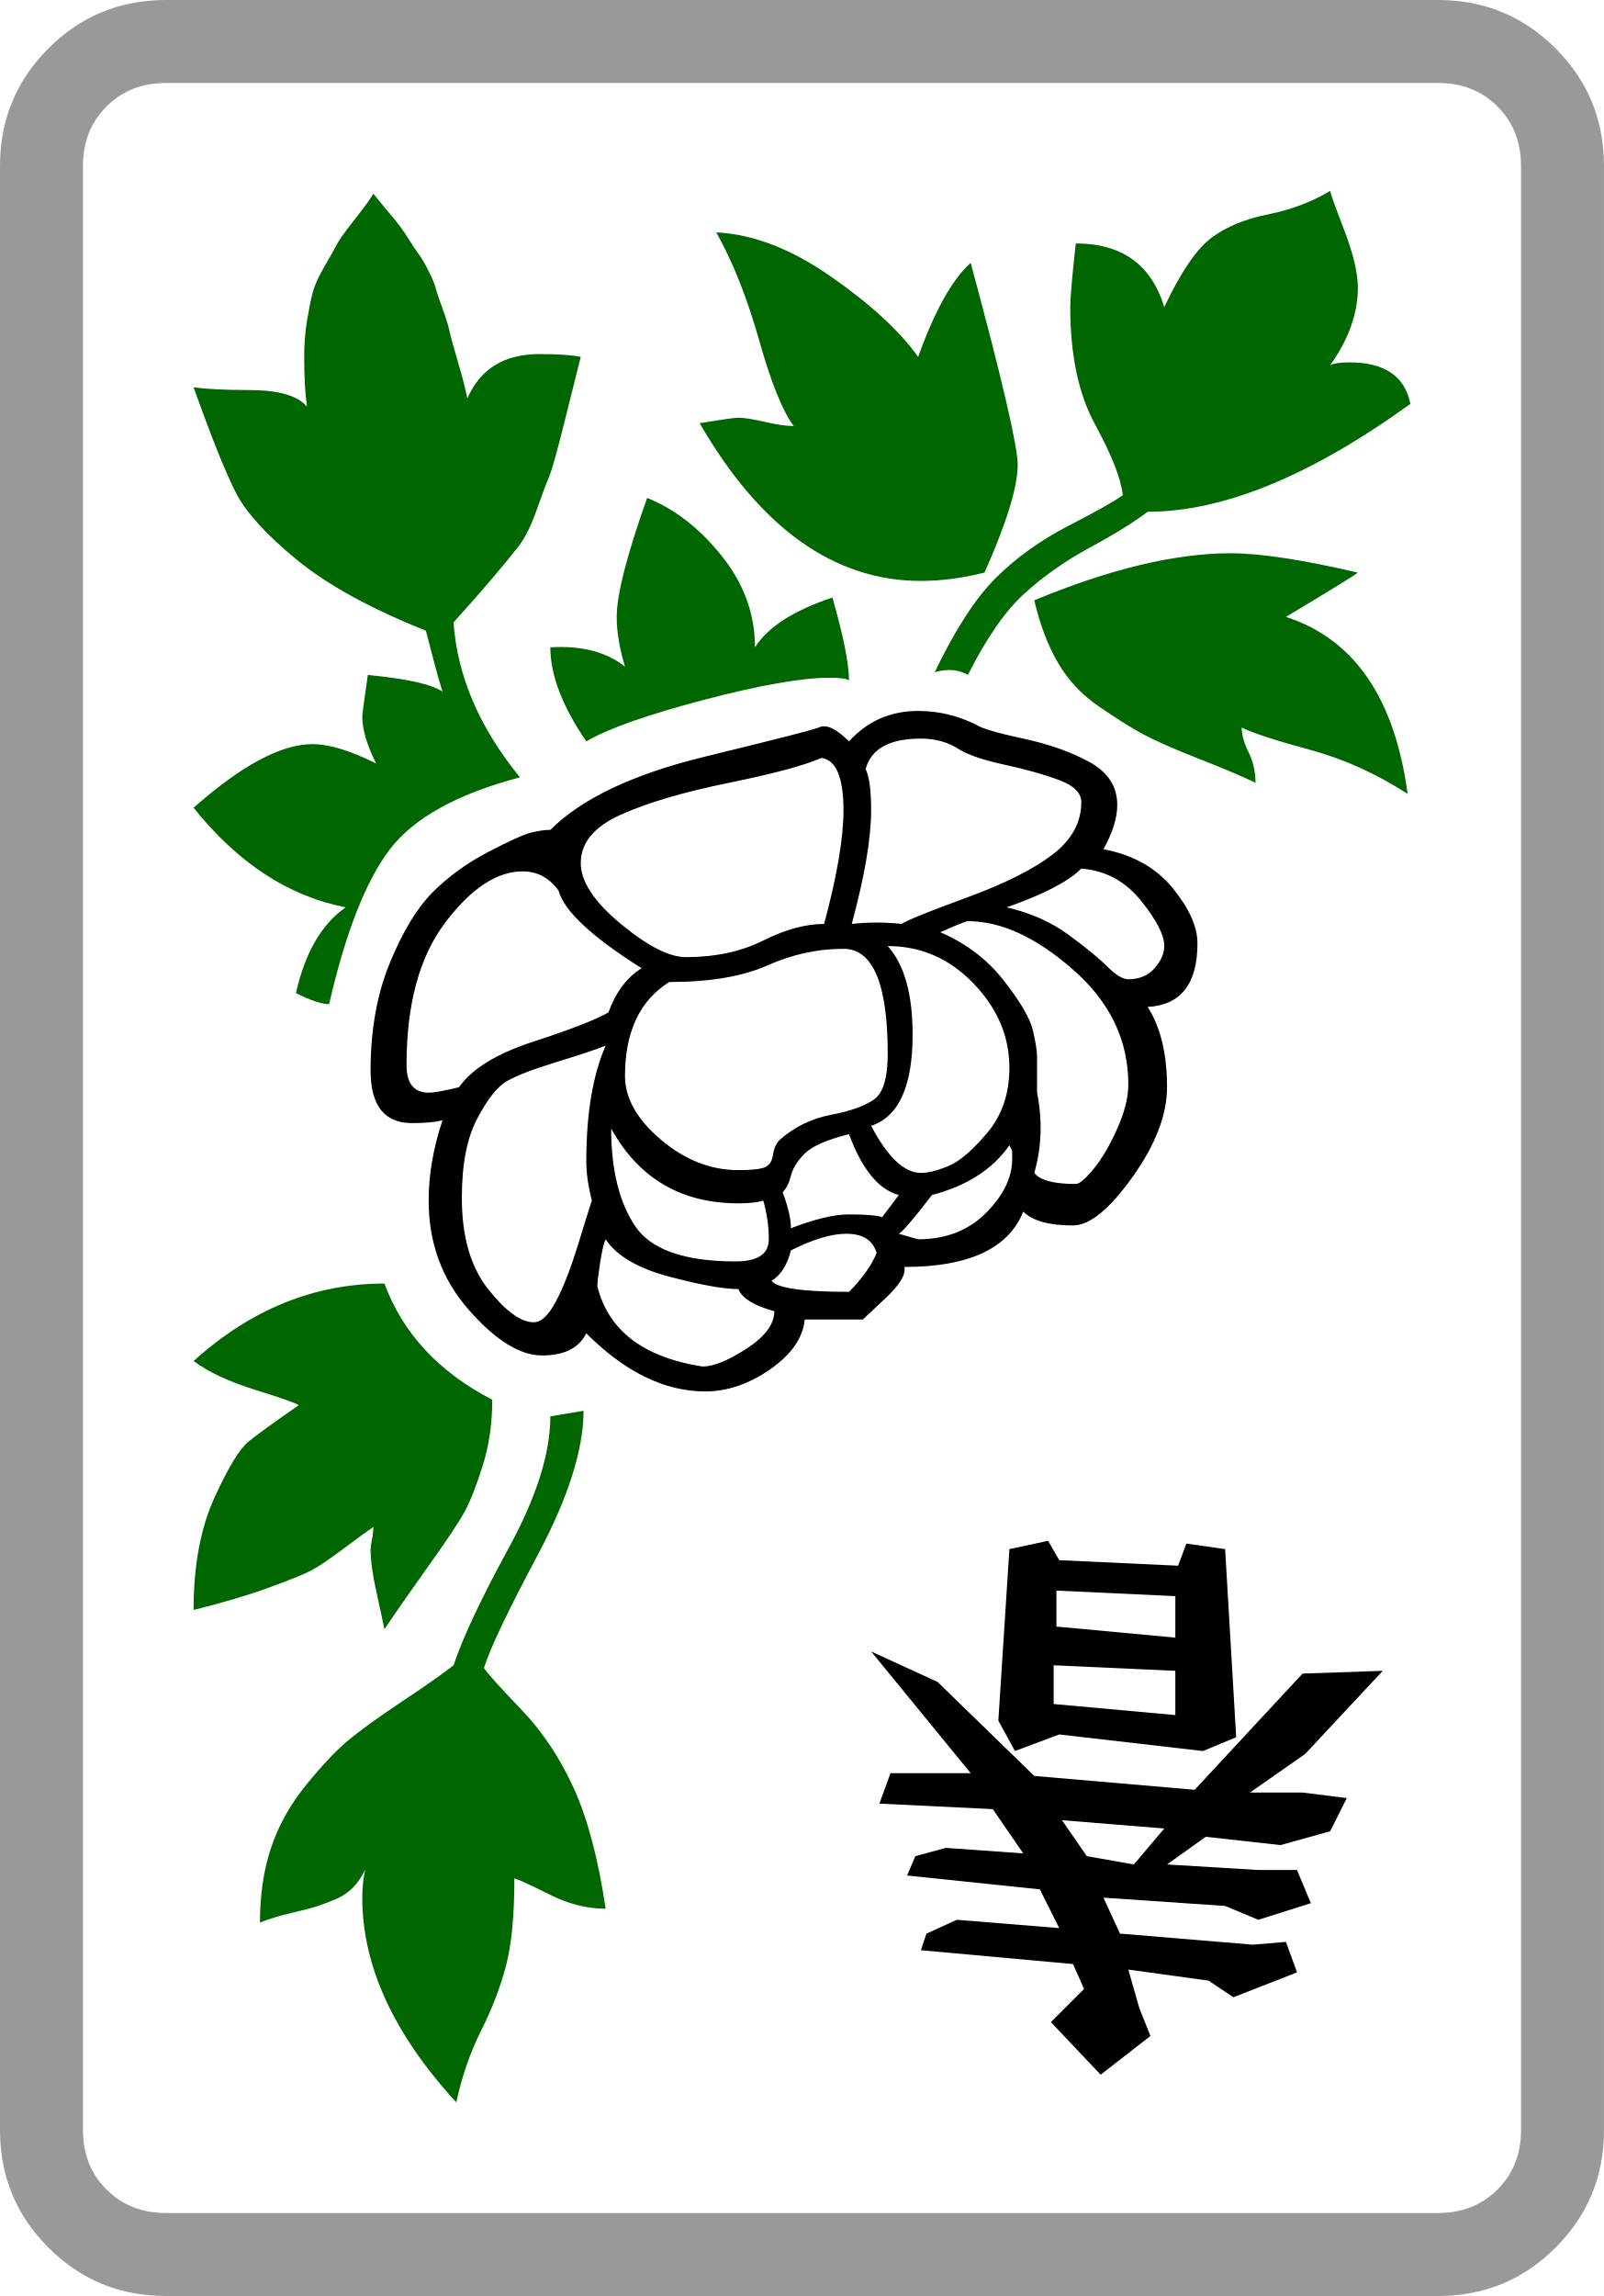
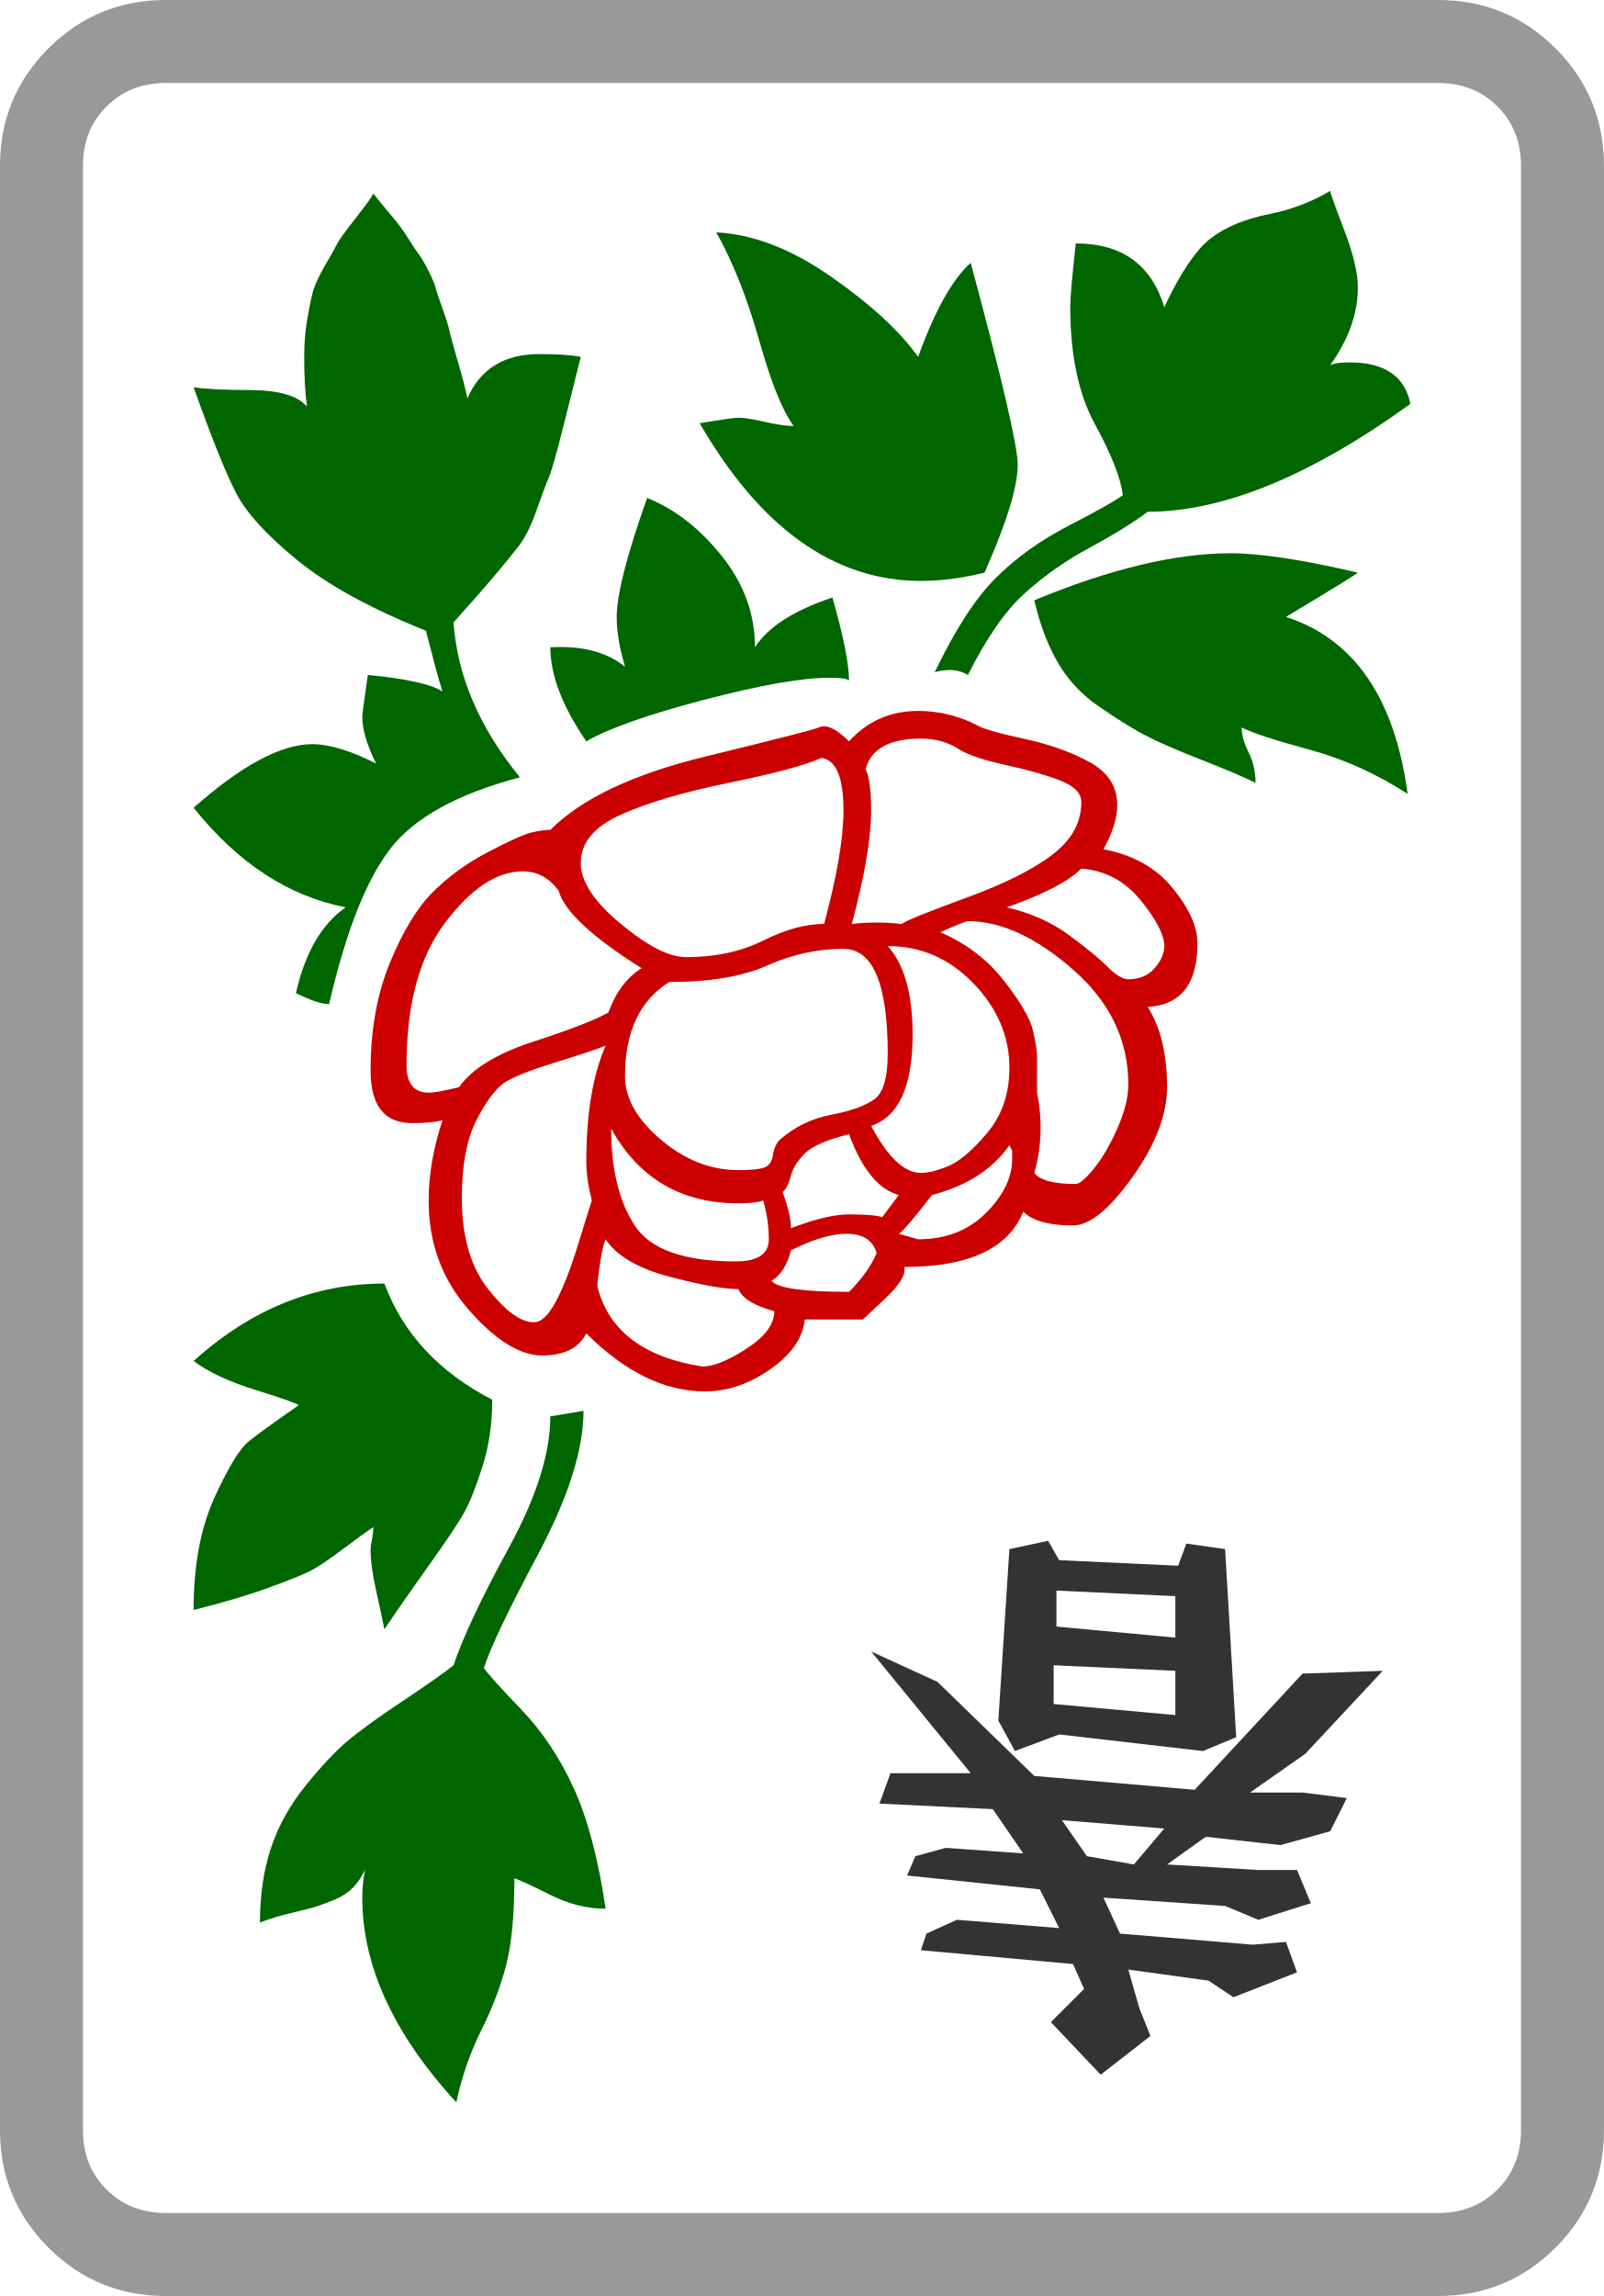
<svg xmlns="http://www.w3.org/2000/svg" viewBox="30 -115 580 830">
  <g>
    <path style="fill: #999999;" d="M550 685h-460q-13 0 -21.5 -8.5t-8.5 -21.5v-710q0 -13 8.5 -21.5t21.5 -8.5h460q13 0 21.5 8.5t8.5 21.5v710q0 13 -8.5 21.5t-21.5 8.5zM610 655v-710q0 -25 -17.5 -42.5t-42.5 -17.5h-460q-25 0 -42.5 17.5t-17.5 42.5v710q0 25 17.5 42.5t42.5 17.5h460q25 0 42.5 -17.5 t17.5 -42.5z" />
-     <path d="M428 635l18 -14l-4 -10l-4 -14l29 4l9 6l23 -9l-4 -11l-12 1l-48 -4l-6 -13l44 3l12 5l19 -6l-5 -12h-14l-33 -2l14 -10l27 3l18 -5l6 -12l-16 -2h-19l20 -14l28 -30l-29 1l-39 42l-58 -5l-35 -34l-24 -11l36 44h-29l-4 11l41 2l11 16l-28 -2l-11 3l-3 7l48 5l7 14l-37 -3 l-11 5l-2 6l55 5l4 9l-12 12zM397 518l16 -6l52 6l12 -5l-4 -68l-14 -2l-3 8l-43 -2l-4 -7l-14 3l-4 62zM411 501v-14l44 2v16zM412 473v-13l43 2v15zM440 559l-17 -3l-9 -13l37 3z" />
-     <path d="M226 375q12 0 16 -8q21 21 43 21q12 0 23.5 -8t12.5 -18h21t8 -7.5t7 -11.5q35 0 43 -20q5 5 18 5q9 0 21.5 -17.5t12.5 -32.5 q0 -18 -7 -29q18 -1 18 -23q0 -9 -9 -20t-25 -14q5 -9 5 -16q0 -10 -10 -15.5t-24 -8.5t-17 -5q-10 -5 -21 -5q-15 0 -25 11q-7 -7 -11 -5q-2 1 -41 10.5t-56 26.5q-3 0 -7 1t-15.5 7t-20 14.5t-15.5 25.5t-7 39q0 19 15 19q7 0 11 -1q-5 15 -5 29q0 23 14.5 39.5t26.5 16.5 zM278 231q-9 0 -23.5 -12t-14.5 -22q0 -11 14.5 -17.5t39 -11.5t33.5 -9q8 1 8 19q0 15 -7 41q-10 0 -22 6t-28 6zM177 270q0 -33 14 -51.5t28 -18.5q8 0 13 7q3 11 30 28q-8 5 -12 16q-7 4 -27 10.5 t-27 16.5q-8 2 -11 2q-8 0 -8 -10zM251 293q15 27 46 27q6 0 9 -1q2 7 2 14q0 8 -12 8q-28 0 -36.5 -13t-8.5 -35zM256 274 q0 -24 16 -34q22 0 35.5 -6t27.5 -6q16 0 16 38q0 13 -5 16.5t-15.5 5.5t-18.5 9q-2 2 -2.5 5.5t-3 4.5t-9.5 1q-15 0 -28 -11t-13 -23zM338 219q7 -26 7 -41q0 -11 -2 -15q3 -11 20 -11q8 0 14 4q5 3 16.5 5.5t19.5 5.5t8 8q0 11 -10.5 19t-31 15.5t-23.5 9.5q-9 -1 -18 0z M349 325q-3 -1 -12 -1q-8 0 -21 5q0 -5 -3 -13q2 -2 3 -6t5 -8t16 -7q7 19 18 22zM249 263q-7 16 -7 42q0 6 2 14q-1 3 -5 16t-8 20.5t-8 7.5q-7 0 -16.5 -12t-9.5 -33q0 -18 5.5 -28.5t10.5 -13.5t18 -7t18 -6zM310 359q0 7 -10 13.5t-16 6.5q-32 -5 -38 -29q0 -2 1 -8.5 t2 -8.5q6 9 23 13.5t25 4.5q2 5 13 8zM351 227q18 0 31 13.5t13 30.5q0 14 -8 23.5t-14 12t-10 2.5q-9 0 -18 -17q15 -5 15 -33q0 -22 -9 -32zM405 267q0 -3 -1.5 -9.5t-10.5 -18t-23 -17.5q9 -4 10 -4q18 0 38 17.5t20 41.5q0 7 -4 16t-8.5 14.5t-6.5 5.5q-12 0 -15 -4 q4 -14 1 -29v-13zM421 199q13 1 21.5 11.5t8.5 16.5q0 4 -3.5 8t-9.5 4q-3 0 -7.5 -4.5t-14 -11.5t-22.5 -10q20 -7 27 -14zM337 352q-25 0 -28 -4q5 -3 7 -11q12 -6 20 -6q9 0 11 7q-3 7 -10 14zM395 299l1 2v3q0 10 -9.5 19.5t-24.5 9.5l-7 -2q2 -1 12 -14q19 -5 28 -18z " />
-     <path style="fill:#006600" d="M149 248q9 -39 22 -56t47 -26q-22 -27 -24 -56q9 -10 14.5 -16.5t9 -11t6.5 -13t4.5 -12t5.5 -19.5l6 -24q-5 -1 -15 -1q-19 0 -26 16q-1 -5 -3.5 -13.5t-3 -11t-2.5 -8t-2.5 -7.5t-2.5 -6t-3.5 -6t-4 -6t-5.5 -7.5t-7 -8.5q-1 2 -6.5 9t-6.5 9t-4.5 8t-4.5 10t-2 10 t-1 13q0 11 1 18q-5 -6 -21 -6q-13 0 -20 -1q10 28 15.5 38.5t22 24t46.5 25.5q1 4 3 11.5t3 10.5q-6 -4 -27 -6q-2 14 -2 15q0 7 5 17q-14 -7 -23 -7q-17 0 -43 23q24 30 55 36q-13 9 -18 31q8 4 12 4z" />
-     <path style="fill:#006600" d="M208 391q-29 -15 -39 -42q-38 0 -69 28q8 6 22.5 10.5t15.5 5.5 q-13 9 -18 13t-12.5 20.5t-7.5 40.5q16 -4 27 -8t15 -6t12 -8t11 -8q0 2 -0.5 4.5t-0.5 3.5q0 6 2 15t3 14q6 -9 16 -23t13 -19.5t6.5 -16.5t3.5 -24z" />
-     <path style="fill:#006600" d="M368 128q7 -2 12 1q10 -20 20.5 -29.5t23.5 -16.5t21 -13q41 0 95 -39q-3 -15 -22 -15q-5 0 -7 1q10 -14 10 -28 q0 -8 -5 -21t-5 -14q-10 6 -22.5 8.5t-20.5 8.5t-17 25q-7 -23 -32 -23q-2 18 -2 23q0 26 9 42.5t10 25.5q-4 3 -19.5 11t-26.5 19t-22 34z" />
-     <path style="fill:#006600" d="M229 397q0 20 -15 47.5t-20 42.5q-5 4 -18.5 13t-20 14.5t-15 16t-12.5 22.5t-4 27q5 -2 11.5 -3.5t9.5 -2.5t6.5 -2.5t6 -4t4.5 -6.5q-1 5 -1 10q0 37 34 74q3 -14 9 -26t9 -23.5t3 -31.5q3 1 13 6t20 5q-4 -27 -11.5 -43.5t-19 -28.5t-13.5 -15q3 -10 19.5 -41t16.5 -52z" />
-     <path style="fill:#006600" d="M404 102q3 13 8.5 22.5t15 16t16 10t20.5 9t20 8.5q0 -6 -2.5 -11t-2.5 -9q6 3 24.5 8t35.5 16q-7 -52 -44 -64q25 -15 26 -16q-30 -7 -46 -7q-30 0 -71 17z" />
-     <path style="fill:#006600" d="M386 92q12 -27 12 -39q0 -10 -17 -73q-10 9 -19 34q-10 -14 -31.5 -29t-41.5 -16q9 16 15.5 39 t12.5 31q-4 0 -10.5 -1.5t-9.5 -1.5q-2 0 -14 2q33 57 80 57q11 0 23 -3z" />
-     <path style="fill:#006600" d="M337 131q0 -9 -6 -30q-21 7 -28 18q0 -18 -12 -33t-27 -21q-11 31 -11 43q0 8 3 18q-10 -8 -27 -7q0 15 13 34q12 -7 42.5 -15t45.5 -8q6 0 7 1z" />
+     <path style="fill: #333333;" d="M428 635l18 -14l-4 -10l-4 -14l29 4l9 6l23 -9l-4 -11l-12 1l-48 -4l-6 -13l44 3l12 5l19 -6l-5 -12h-14l-33 -2l14 -10l27 3l18 -5l6 -12l-16 -2h-19l20 -14l28 -30l-29 1l-39 42l-58 -5l-35 -34l-24 -11l36 44h-29l-4 11l41 2l11 16l-28 -2l-11 3l-3 7l48 5l7 14l-37 -3 l-11 5l-2 6l55 5l4 9l-12 12zM397 518l16 -6l52 6l12 -5l-4 -68l-14 -2l-3 8l-43 -2l-4 -7l-14 3l-4 62zM411 501v-14l44 2v16zM412 473v-13l43 2v15zM440 559l-17 -3l-9 -13l37 3z" />
+     <path style="fill: #cc0000;" d="M226 375q12 0 16 -8q21 21 43 21q12 0 23.5 -8t12.5 -18h21t8 -7.5t7 -11.5q35 0 43 -20q5 5 18 5q9 0 21.5 -17.5t12.5 -32.5 q0 -18 -7 -29q18 -1 18 -23q0 -9 -9 -20t-25 -14q5 -9 5 -16q0 -10 -10 -15.5t-24 -8.5t-17 -5q-10 -5 -21 -5q-15 0 -25 11q-7 -7 -11 -5q-2 1 -41 10.5t-56 26.5q-3 0 -7 1t-15.5 7t-20 14.5t-15.5 25.5t-7 39q0 19 15 19q7 0 11 -1q-5 15 -5 29q0 23 14.5 39.5t26.5 16.5 zM278 231q-9 0 -23.5 -12t-14.5 -22q0 -11 14.5 -17.5t39 -11.5t33.5 -9q8 1 8 19q0 15 -7 41q-10 0 -22 6t-28 6zM177 270q0 -33 14 -51.5t28 -18.5q8 0 13 7q3 11 30 28q-8 5 -12 16q-7 4 -27 10.5 t-27 16.5q-8 2 -11 2q-8 0 -8 -10zM251 293q15 27 46 27q6 0 9 -1q2 7 2 14q0 8 -12 8q-28 0 -36.5 -13t-8.5 -35zM256 274 q0 -24 16 -34q22 0 35.5 -6t27.5 -6q16 0 16 38q0 13 -5 16.5t-15.5 5.5t-18.5 9q-2 2 -2.5 5.5t-3 4.5t-9.5 1q-15 0 -28 -11t-13 -23zM338 219q7 -26 7 -41q0 -11 -2 -15q3 -11 20 -11q8 0 14 4q5 3 16.5 5.5t19.5 5.5t8 8q0 11 -10.5 19t-31 15.5t-23.5 9.5q-9 -1 -18 0z M349 325q-3 -1 -12 -1q-8 0 -21 5q0 -5 -3 -13q2 -2 3 -6t5 -8t16 -7q7 19 18 22zM249 263q-7 16 -7 42q0 6 2 14q-1 3 -5 16t-8 20.5t-8 7.5q-7 0 -16.5 -12t-9.5 -33q0 -18 5.5 -28.5t10.5 -13.5t18 -7t18 -6zM310 359q0 7 -10 13.5t-16 6.5q-32 -5 -38 -29q0 -2 1 -8.5 t2 -8.5q6 9 23 13.5t25 4.5q2 5 13 8zM351 227q18 0 31 13.5t13 30.5q0 14 -8 23.5t-14 12t-10 2.5q-9 0 -18 -17q15 -5 15 -33q0 -22 -9 -32zM405 267q0 -3 -1.5 -9.5t-10.5 -18t-23 -17.5q9 -4 10 -4q18 0 38 17.5t20 41.5q0 7 -4 16t-8.5 14.5t-6.5 5.5q-12 0 -15 -4 q4 -14 1 -29v-13zM421 199q13 1 21.5 11.5t8.5 16.5q0 4 -3.5 8t-9.5 4q-3 0 -7.5 -4.5t-14 -11.5t-22.5 -10q20 -7 27 -14zM337 352q-25 0 -28 -4q5 -3 7 -11q12 -6 20 -6q9 0 11 7q-3 7 -10 14zM395 299l1 2v3q0 10 -9.5 19.5t-24.5 9.5l-7 -2q2 -1 12 -14q19 -5 28 -18z " />
+     <path style="fill: #006600;" d="M149 248q9 -39 22 -56t47 -26q-22 -27 -24 -56q9 -10 14.5 -16.5t9 -11t6.5 -13t4.5 -12t5.5 -19.5l6 -24q-5 -1 -15 -1q-19 0 -26 16q-1 -5 -3.5 -13.5t-3 -11t-2.5 -8t-2.5 -7.5t-2.5 -6t-3.5 -6t-4 -6t-5.5 -7.5t-7 -8.5q-1 2 -6.5 9t-6.5 9t-4.5 8t-4.5 10t-2 10 t-1 13q0 11 1 18q-5 -6 -21 -6q-13 0 -20 -1q10 28 15.5 38.5t22 24t46.5 25.5q1 4 3 11.5t3 10.5q-6 -4 -27 -6q-2 14 -2 15q0 7 5 17q-14 -7 -23 -7q-17 0 -43 23q24 30 55 36q-13 9 -18 31q8 4 12 4z" />
+     <path style="fill: #006600;" d="M208 391q-29 -15 -39 -42q-38 0 -69 28q8 6 22.5 10.5t15.5 5.5 q-13 9 -18 13t-12.5 20.5t-7.5 40.5q16 -4 27 -8t15 -6t12 -8t11 -8q0 2 -0.5 4.5t-0.5 3.5q0 6 2 15t3 14q6 -9 16 -23t13 -19.5t6.5 -16.5t3.5 -24z" />
+     <path style="fill: #006600;" d="M368 128q7 -2 12 1q10 -20 20.5 -29.5t23.5 -16.5t21 -13q41 0 95 -39q-3 -15 -22 -15q-5 0 -7 1q10 -14 10 -28 q0 -8 -5 -21t-5 -14q-10 6 -22.5 8.5t-20.5 8.5t-17 25q-7 -23 -32 -23q-2 18 -2 23q0 26 9 42.5t10 25.5q-4 3 -19.5 11t-26.5 19t-22 34z" />
+     <path style="fill: #006600;" d="M229 397q0 20 -15 47.5t-20 42.5q-5 4 -18.5 13t-20 14.5t-15 16t-12.5 22.5t-4 27q5 -2 11.5 -3.5t9.5 -2.5t6.5 -2.5t6 -4t4.5 -6.5q-1 5 -1 10q0 37 34 74q3 -14 9 -26t9 -23.5t3 -31.5q3 1 13 6t20 5q-4 -27 -11.5 -43.5t-19 -28.5t-13.5 -15q3 -10 19.5 -41t16.5 -52z" />
+     <path style="fill: #006600;" d="M404 102q3 13 8.5 22.5t15 16t16 10t20.5 9t20 8.5q0 -6 -2.5 -11t-2.5 -9q6 3 24.5 8t35.5 16q-7 -52 -44 -64q25 -15 26 -16q-30 -7 -46 -7q-30 0 -71 17z" />
+     <path style="fill: #006600;" d="M386 92q12 -27 12 -39q0 -10 -17 -73q-10 9 -19 34q-10 -14 -31.5 -29t-41.5 -16q9 16 15.5 39 t12.5 31q-4 0 -10.5 -1.5t-9.5 -1.5q-2 0 -14 2q33 57 80 57q11 0 23 -3z" />
+     <path style="fill: #006600;" d="M337 131q0 -9 -6 -30q-21 7 -28 18q0 -18 -12 -33t-27 -21q-11 31 -11 43q0 8 3 18q-10 -8 -27 -7q0 15 13 34q12 -7 42.5 -15t45.5 -8q6 0 7 1z" />
  </g>
</svg>
